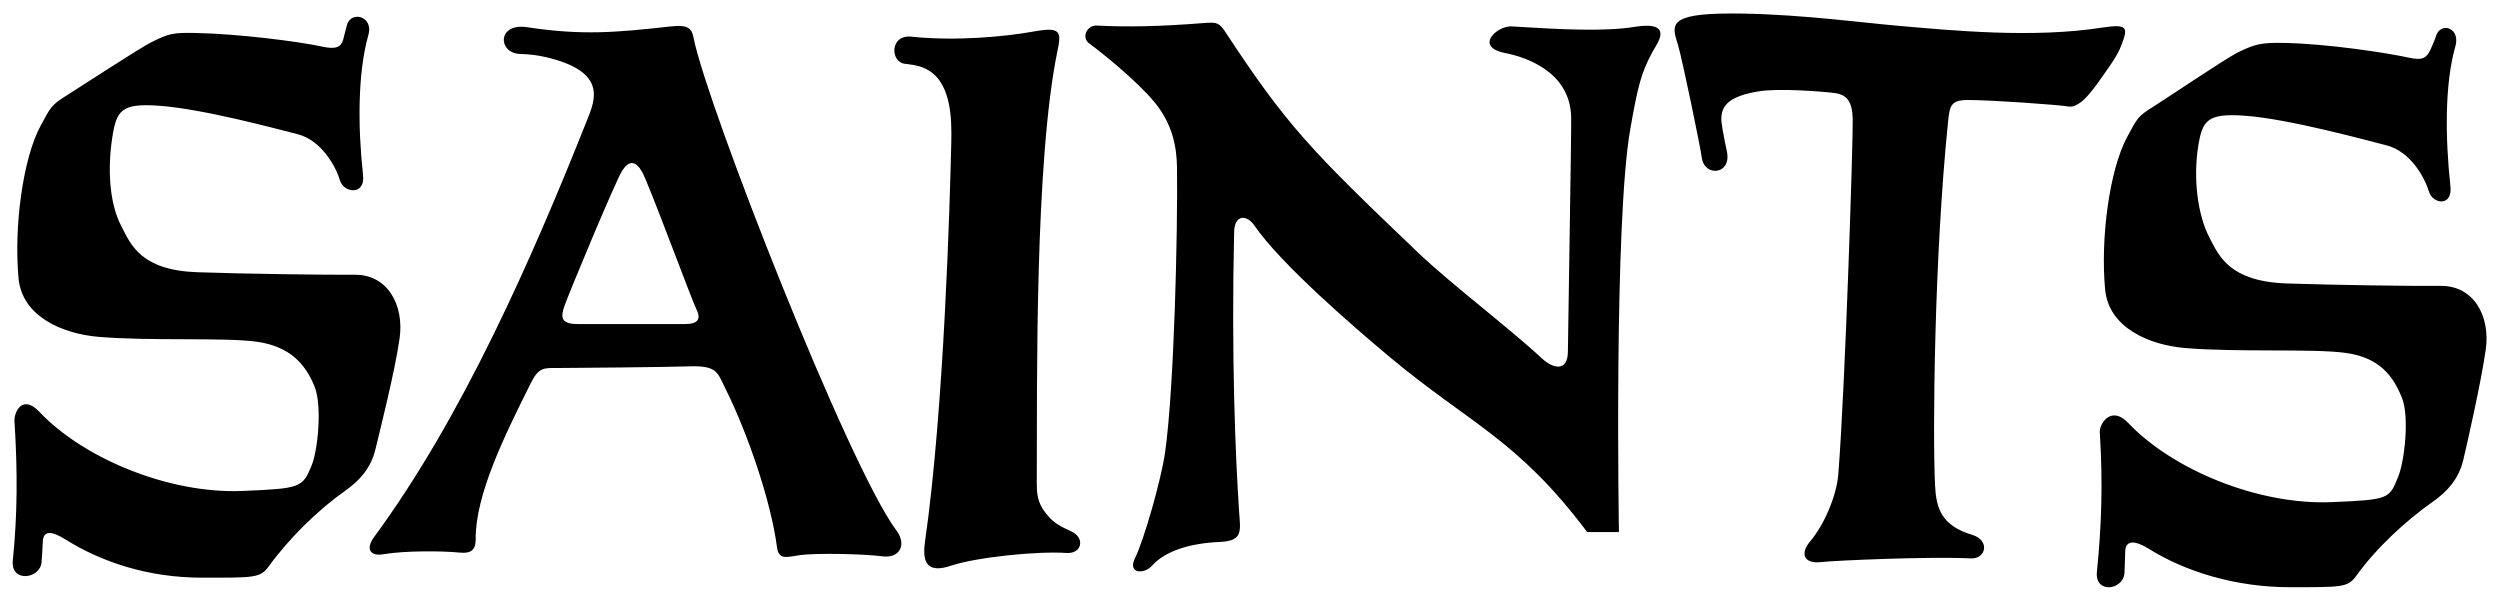
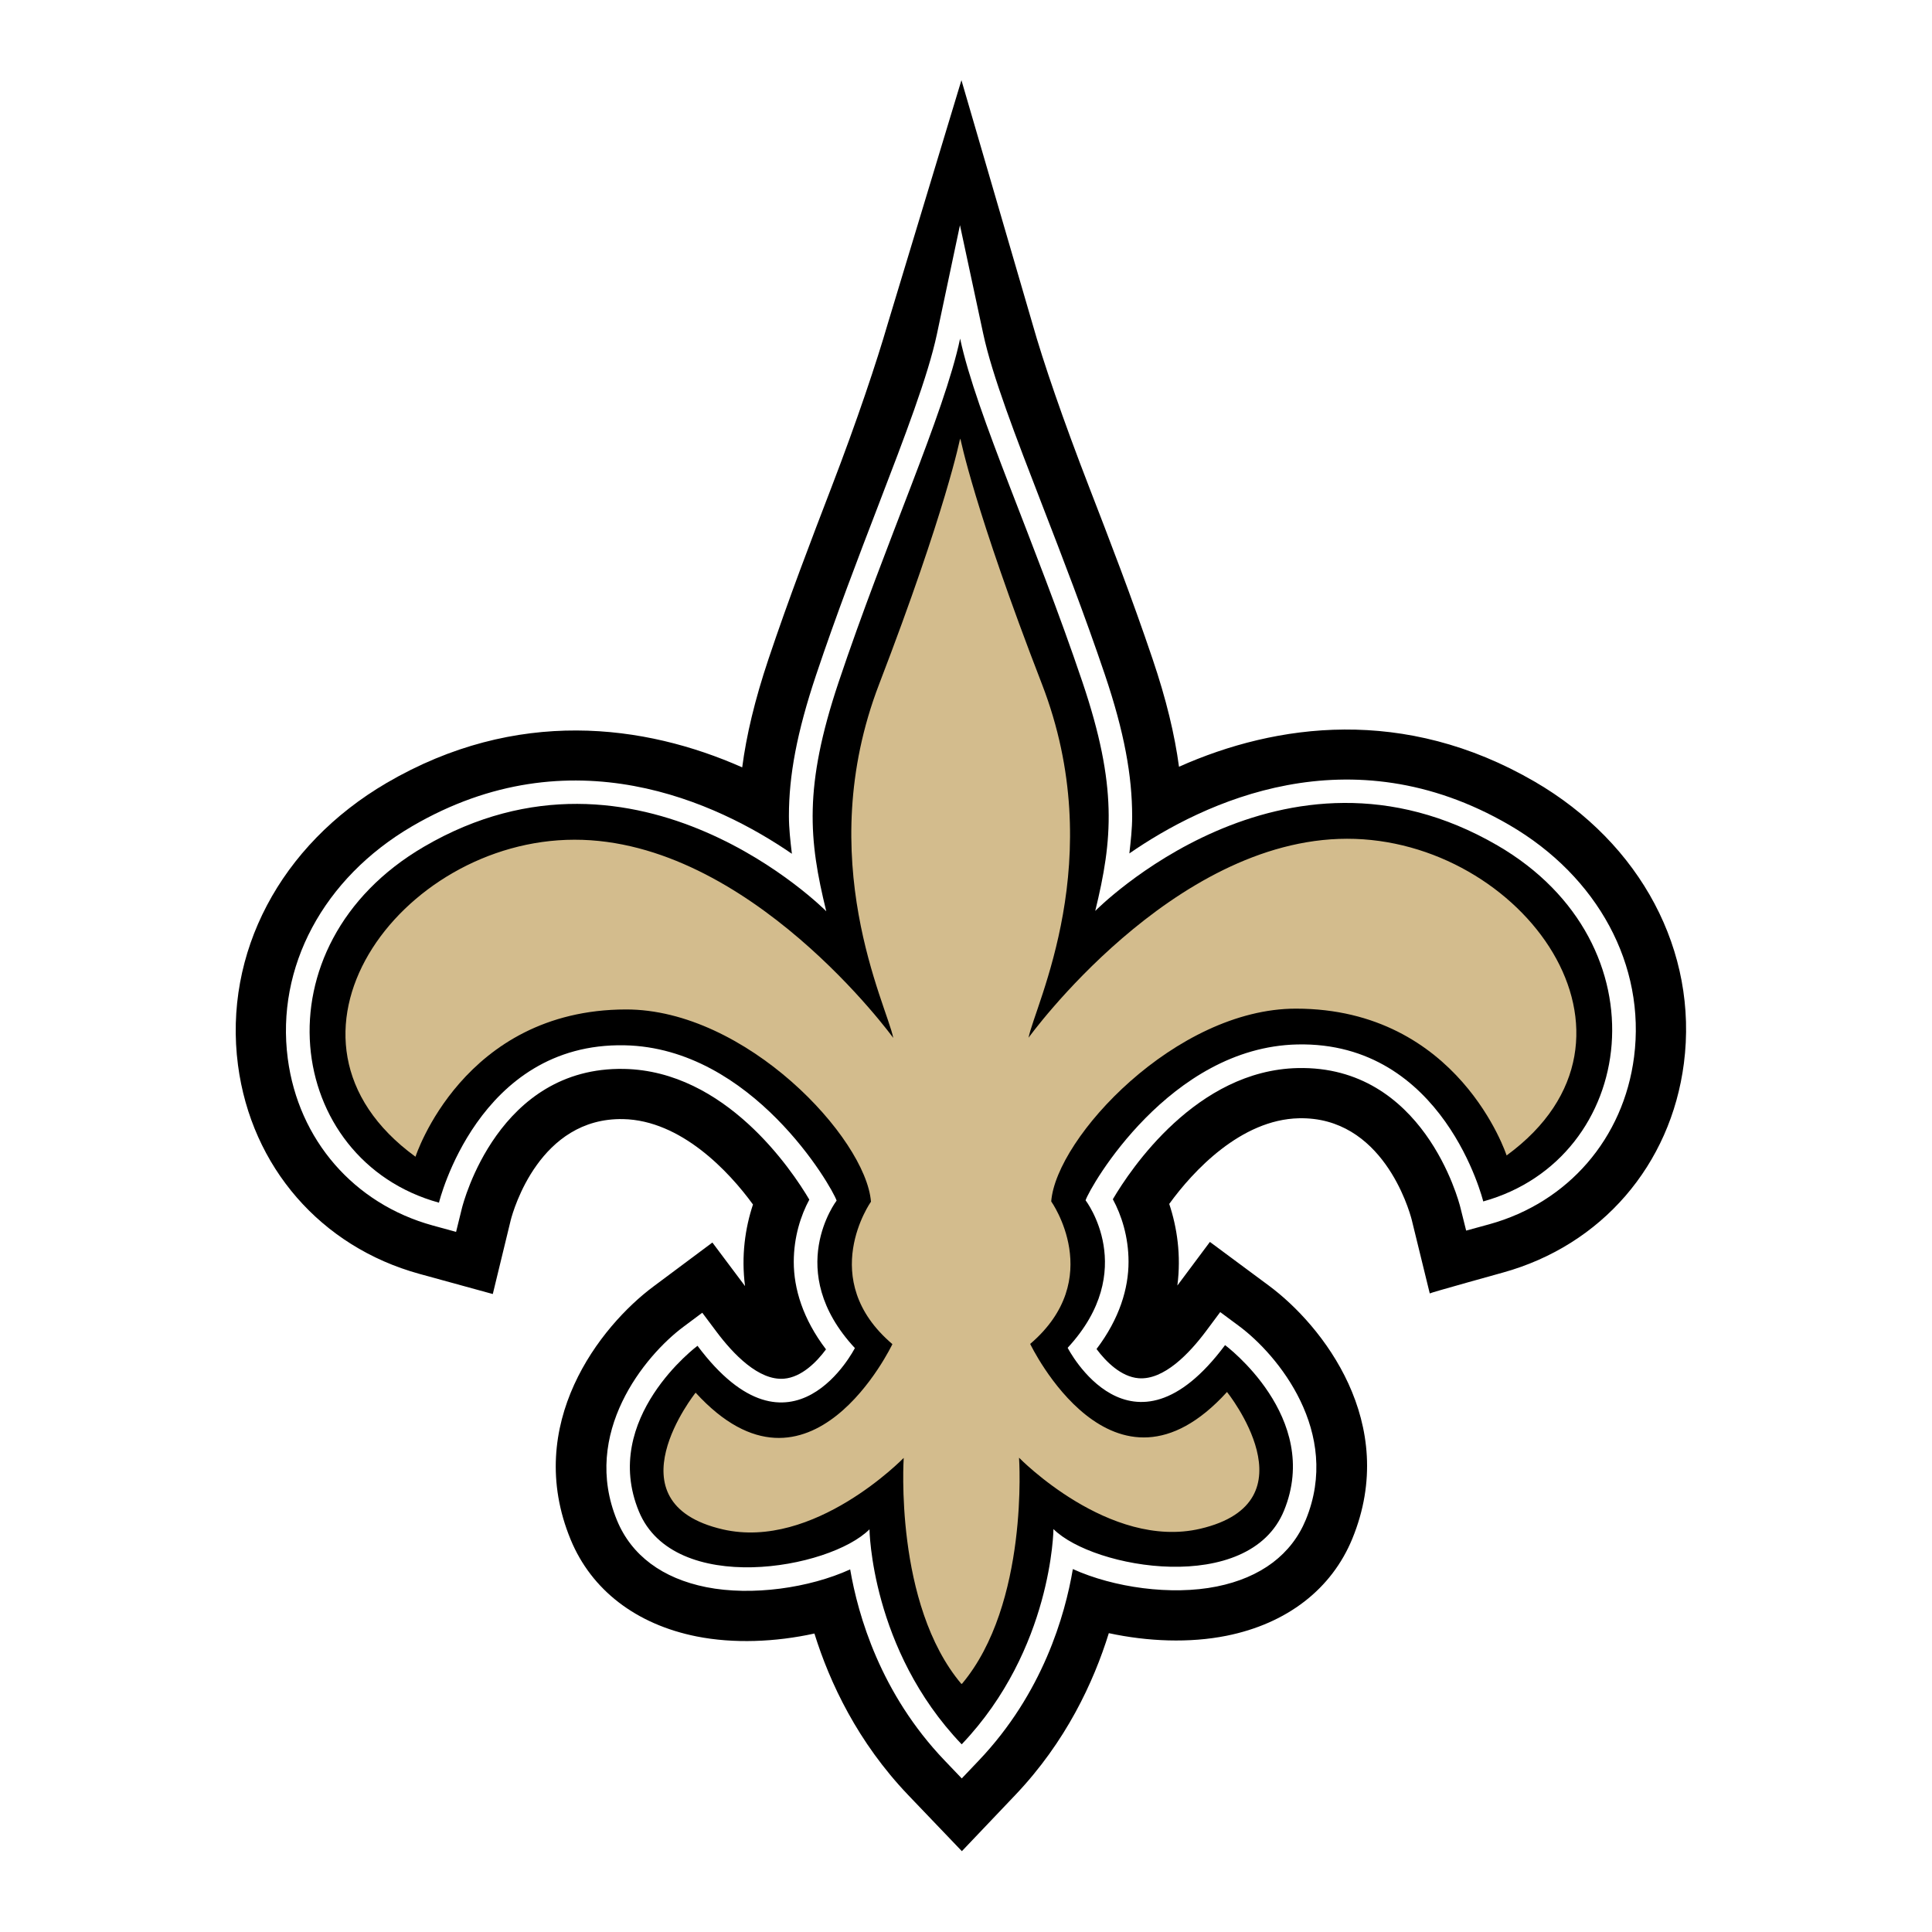
- <svg xmlns="http://www.w3.org/2000/svg" xml:space="preserve" height="45.969" viewBox="0 0 191.574 45.969" width="191.57" version="1.1">
-   <g transform="matrix(1.25 0 0 -1.25 -284.36 518.91)">
-     <path d="m133.62 1.043c-0.64-0.011-1.27-0.01-1.88 0.006-4.06 0.105-3.56 1.058-3.15 2.426 0.34 1.163 1.7 7.747 1.82 8.63 0.21 1.458 2.25 1.296 1.93-0.441-0.11-0.553-0.32-1.479-0.42-2.266-0.16-1.395 0.73-2.043 2.84-2.396 1.51-0.251 4.79 0 5.8 0.127 1.01 0.125 1.38 0.694 1.41 2.018 0.04 1.266-0.56 20.256-1.1 27.152-0.13 1.741-1.12 3.969-2.17 5.198-0.73 0.856-0.56 1.734 0.85 1.576 1.13-0.123 8.28-0.438 11.47-0.281 1.18 0.058 1.48-1.391 0.12-1.799-2.39-0.712-2.78-2.069-2.86-3.81-0.19-3.812-0.07-17.486 1-27.881 0.12-1.163 0.19-1.637 1.51-1.637 1.9 0 6.97 0.378 7.53 0.475 0.5 0.083 0.62 0.014 1.01-0.223 0.47-0.283 1.14-1.114 1.99-2.363 0.21-0.311 0.9-1.212 1.21-2.019 0.54-1.406 0.59-1.729-1.47-1.414-5.3 0.823-11.46 0.221-15.78-0.158-2.27-0.196-7.18-0.843-11.66-0.918zm-106.26 0.246c-0.328 0.007-0.647 0.201-0.771 0.609-0.076 0.254-0.209 0.812-0.283 1.104-0.168 0.667-0.647 0.785-1.639 0.568-1.689-0.374-6.338-0.978-9.703-1.041-1.692-0.03-2.003 0.022-3.402 0.725-0.86 0.432-5.45 3.433-6.457 4.062-1.193 0.748-1.211 0.884-1.986 2.303-1.374 2.524-2.068 7.797-1.699 11.719 0.278 2.963 3.453 4.244 6.08 4.471 3.969 0.347 9.638 0.031 12.158 0.377 2.576 0.355 3.757 1.736 4.444 3.435 0.597 1.479 0.249 4.903-0.223 6.047-0.702 1.709-0.85 1.771-5.291 1.955-5.685 0.239-12.23-2.525-15.562-6.051-1.346-1.423-1.961 0.07-1.92 0.698 0.251 3.967 0.223 7.208-0.127 10.677-0.178 1.739 2.11 1.422 2.205 0.125 0.027-0.386 0.062-0.808 0.094-1.576 0.037-0.834 0.637-0.84 1.732-0.158 2.755 1.725 6.318 2.932 10.492 2.932 4.005 0 4.445 0.029 5.102-0.883 1.558-2.15 3.773-4.317 5.828-5.764 1.108-0.78 1.985-1.733 2.332-3.18 0.24-1.012 1.512-6.021 1.859-8.541 0.345-2.521-0.914-4.881-3.465-4.847-1.909 0.02-8.506-0.065-12.035-0.192-4.351-0.15-5.1-2.121-5.828-3.529-0.968-1.86-1.042-4.542-0.693-6.803 0.322-2.09 0.71-2.624 3.558-2.428 3.402 0.237 9.106 1.798 10.617 2.174 1.876 0.473 2.958 2.5 3.278 3.563 0.282 0.946 1.934 1.169 1.763-0.41-0.404-3.722-0.419-7.818 0.407-10.744 0.256-0.902-0.316-1.409-0.864-1.397zm65.45 0.451c-0.172-0.002-0.378 0.013-0.635 0.033-3.18 0.252-5.764 0.314-8.127 0.188-0.757-0.039-1.223 0.921-0.566 1.387 0.846 0.603 3.614 2.829 4.976 4.475 1.344 1.623 1.711 3.343 1.733 5.008 0.062 4.837-0.212 16.885-0.913 21.834-0.303 2.134-1.639 6.772-2.3 8.092-0.606 1.217 0.682 1.275 1.293 0.599 1.039-1.15 2.904-1.724 5.228-1.828 1.798-0.076 1.544-0.89 1.447-2.359-0.279-4.252-0.598-11.815-0.377-21.393 0.031-1.357 0.975-1.333 1.543-0.502 2.021 2.949 7.613 7.773 10.333 10.047 6.2 5.186 9.8 6.301 15.18 13.453h2.43s-0.4-23.769 0.88-30.937c0.55-3.053 0.77-4.322 1.95-6.301 0.45-0.747 0.9-1.876-1.6-1.479-2.36 0.377-5.61 0.207-9.45-0.031-1.1-0.068-2.93 1.573-0.47 2.047 1.59 0.311 4.94 1.442 5.03 4.885 0.03 1.007-0.25 16.946-0.25 17.955 0 1.625-1.15 1.345-2.01 0.537-2.45-2.283-6.98-5.712-9.45-8.07-8.21-7.835-10.069-9.739-14.778-16.912-0.377-0.574-0.583-0.722-1.097-0.727zm-40.557 0.262c-0.217-0.022-0.492-0.015-0.84 0.023-4.179 0.465-6.789 0.706-11.025 0.062-2.299-0.349-2.262 1.99-0.535 2.049 0.668 0.024 1.264 0.074 2.013 0.254 4.682 1.107 3.739 3.259 3.119 4.816-4.276 10.749-9.588 22.796-16.316 31.943-0.712 0.97-0.241 1.484 0.691 1.327 1.671-0.285 4.507-0.264 5.891-0.127 0.862 0.086 1.202-0.235 1.197-1.012-0.028-3.41 2.187-7.895 4.221-11.969 0.63-1.259 1.02-1.166 2.111-1.166 1.009 0 8.566-0.071 9.954-0.125 2.232-0.086 2.233 0.461 2.835 1.668 1.708 3.419 3.504 8.639 3.969 12.192 0.136 1.027 0.771 0.735 1.797 0.599 1.198-0.159 4.819-0.097 6.268 0.096 1.396 0.181 1.861-0.943 1.103-1.955-3.688-4.917-14.519-32.557-15.56-37.772-0.103-0.509-0.242-0.837-0.893-0.904zm135.14 0.144c-0.3 0.007-0.6 0.203-0.72 0.611-0.08 0.256-0.31 0.795-0.44 1.072-0.3 0.631-0.62 0.818-1.61 0.598-1.69-0.371-6.21-1.07-9.58-1.135-1.69-0.032-2.22 0.055-3.62 0.758-0.86 0.432-5.42 3.496-6.42 4.127-1.2 0.745-1.22 0.882-1.99 2.299-1.37 2.521-2.07 7.8-1.7 11.718 0.28 2.964 3.45 4.243 6.08 4.473 3.97 0.345 9.83 0.032 12.35 0.377 2.57 0.354 3.63 1.734 4.31 3.434 0.6 1.484 0.19 4.903-0.28 6.05-0.7 1.708-0.66 1.766-5.1 1.953-5.69 0.236-12.23-2.528-15.57-6.048-1.34-1.426-2.24 0.065-2.2 0.691 0.25 3.969 0.13 7.213-0.22 10.68-0.18 1.738 2.01 1.421 2.11 0.127 0.03-0.386 0.03-0.935 0.06-1.703 0.04-0.837 0.73-0.844 1.83-0.157 2.76 1.722 6.6 2.928 10.77 2.928 4.01 0 4.45 0.03 5.11-0.879 1.55-2.153 3.8-4.223 5.86-5.67 1.11-0.78 1.98-1.733 2.33-3.181 0.24-1.011 1.38-5.986 1.73-8.504 0.35-2.527-0.91-4.886-3.47-4.856-1.9 0.024-8.28-0.064-11.81-0.187-4.35-0.158-5.16-2.092-5.89-3.498-0.97-1.864-1.23-4.668-0.88-6.932 0.32-2.089 0.71-2.622 3.56-2.424 3.4 0.237 9.36 1.892 10.87 2.268 1.87 0.474 2.95 2.497 3.27 3.56 0.29 0.943 1.81 1.167 1.64-0.412-0.4-3.722-0.45-7.816 0.38-10.74 0.25-0.902-0.26-1.41-0.76-1.399zm-106.97 0.135c-0.279-0.008-0.648 0.033-1.133 0.121-2.363 0.433-6.163 0.76-9.451 0.41-1.667-0.173-1.636 1.939-0.504 2.078 0.411 0.052 0.92 0.096 1.449 0.316 2.112 0.882 2.152 3.816 2.11 5.703-0.104 4.5-0.547 20.405-2.016 30.617-0.261 1.804 0.366 2.368 1.984 1.828 1.969-0.653 6.578-1.132 8.883-0.978 1.143 0.076 1.449-1.162 0.317-1.668-1.136-0.504-1.451-0.788-1.955-1.418-0.644-0.802-0.664-1.584-0.661-2.33 0.033-7.281-0.18-24.679 1.608-33.174 0.213-1.008 0.204-1.481-0.631-1.506zm-31.975 10.219c0.252 0.016 0.504 0.236 0.756 0.678 0.505 0.882 3.781 9.766 4.158 10.519 0.378 0.755 0.128 1.137-0.88 1.137h-8.223c-1.386 0-1.26-0.63-1.008-1.387 0.251-0.756 3.937-9.638 4.441-10.394 0.253-0.379 0.505-0.569 0.756-0.553z" transform="matrix(.8 0 0 -.8 227.49 415.13)" />
+ <svg xmlns="http://www.w3.org/2000/svg" width="500" height="500" viewBox="0 0 500 500">
+   <g fill="none">
+     <path d="M0 0h500v500h-500z" />
+     <path fill="#000" d="M397.158 202.281c-33.703-19.594-66.876-15.06-92.034-3.846-1.11-8.276-3.268-17.36-6.872-27.99-5.335-15.81-11.183-30.92-16.336-44.255-6.776-17.513-11.933-32.519-14.762-42.556l-18.336-62.879-19.036 62.921c-2.908 9.996-7.928 25.08-14.667 42.61-5.124 13.344-10.931 28.47-16.232 44.28-3.562 10.646-5.716 19.739-6.801 28.027-25.187-11.164-58.377-15.632-92.034 4.036-27.515 16.1-42.248 44.073-38.458 73.016 3.459 26.332 21.455 47.02 46.953 54.032l18.991 5.217 4.647-19.142c.667-2.598 7.518-26.564 29.089-26.129 14.965.311 27.387 13.543 33.6 22.101-2.009 6.05-3.077 13.303-2.054 21.114l-8.45-11.272-15.28 11.396c-13.76 10.253-33.74 35.594-21.393 65.503 5.385 13.042 16.961 21.927 32.593 25.043 9.56 1.902 20.42 1.459 30.485-.754 3.96 12.718 11.179 28.106 24.309 41.848l13.851 14.48 13.805-14.513c13.105-13.775 20.279-29.187 24.226-41.91 10.069 2.176 20.921 2.598 30.481.671 15.623-3.141 27.175-12.06 32.535-25.114 12.281-29.942-7.774-55.238-21.546-65.457l-15.309-11.351-8.421 11.285c1.011-7.812-.083-15.056-2.104-21.119 6.196-8.562 18.585-21.827 33.546-22.167 21.575-.485 28.472 23.464 29.193 26.199l4.685 19.134c-.029-.145 18.945-5.404 18.945-5.404 25.494-7.062 43.428-27.803 46.825-54.152 3.724-28.935-11.08-56.879-38.632-72.904" />
+     <path fill="#FFFFFE" d="M242.497 86.365c-2.324 10.949-8.313 26.531-15.251 44.587-5.082 13.22-10.835 28.201-16.042 43.742-4.995 14.931-7.033 26.058-7.033 36.435 0 3.319.381 6.564.77 9.826-19.206-13.195-57.051-31.235-98.326-7.099-22.926 13.415-35.24 36.431-32.142 60.09 2.759 21.044 17.131 37.604 37.514 43.207l6.047 1.658 1.504-6.108c.377-1.496 9.456-36.721 41.991-36.067 26.185.526 43.3 25.996 47.923 33.825-2.199 4.07-4.026 9.681-4.026 16.121 0 6.904 2.348 14.757 8.342 22.631-2.39 3.241-6.304 7.215-10.873 7.592-6.515.535-13.109-6.328-17.492-12.188l-3.657-4.882-4.892 3.651c-10.007 7.464-26.484 27.538-17.16 50.119 3.732 9.026 11.726 14.989 23.12 17.256 11.78 2.337 26.649.211 37.211-4.604 2.046 11.923 7.841 32.101 24.446 49.461l4.432 4.637 4.419-4.646c16.564-17.41 22.313-37.604 24.33-49.535 10.579 4.791 25.469 6.888 37.249 4.509 11.374-2.292 19.351-8.28 23.054-17.306 9.257-22.598-7.244-42.639-17.268-50.078l-4.896-3.634-3.649 4.898c-4.374 5.86-10.955 12.747-17.475 12.221-4.564-.373-8.487-4.331-10.885-7.559 5.952-7.861 8.284-15.686 8.284-22.573 0-6.477-1.843-12.109-4.063-16.191 4.606-7.832 21.671-33.36 47.844-33.945 32.531-.729 41.701 34.479 42.074 35.98l1.52 6.084 6.047-1.658c20.362-5.648 34.697-22.233 37.406-43.286 3.048-23.667-9.315-46.663-32.27-60.02-41.358-24.061-79.186-5.893-98.347 7.352.356-3.174.725-6.324.725-9.561 0-10.489-2.025-21.798-7.062-36.713-5.24-15.512-11.026-30.468-16.133-43.667-6.983-18.044-13.006-33.626-15.354-44.575l-6.014-28.073-5.944 28.085" />
+     <path fill="#000" d="M248.929 451.386c23.423-24.616 23.704-55.664 23.704-55.664 10.363 10.336 50.636 17.248 59.665-4.766 9.903-24.169-15.251-42.842-15.251-42.842-24.38 32.697-40.736.696-40.736.696 18.564-20.074 4.635-38.172 4.635-38.172 1.214-3.634 21.803-39.597 54.769-40.335 37.994-.858 48.146 40.625 48.146 40.625 39.842-11.048 47.537-66.622 3.695-92.121-55.635-32.366-104.108 16.941-104.108 16.941 4.511-18.454 5.795-32.246-3.301-59.195-12.331-36.539-27.445-69.187-31.669-88.917-4.188 19.734-19.235 52.436-31.475 89-9.025 26.974-7.7 40.766-3.164 59.203 0 0-48.585-49.187-104.141-16.697-43.789 25.607-35.961 81.151 3.906 92.108 0 0 10.053-41.504 48.051-40.729 32.974.655 53.638 36.568 54.86 40.194 0 0-13.888 18.139 4.726 38.164 0 0-16.29 32.055-40.732-.588 0 0-25.129 18.727-15.16 42.871 9.087 21.993 49.335 14.985 59.673 4.625 0 0 .356 31.048 23.825 55.606" />
+     <path fill="#D3BC8D" d="M348.589 217.071c-45.276.046-82.4 51.491-82.4 51.491 1.611-8.417 20.967-46.29 3.45-91.557-17.516-45.263-21.091-63.497-21.091-63.497l-.083.518v-.506s-3.541 18.238-20.95 63.551c-17.413 45.308 2.038 83.14 3.661 91.54 0 0-37.245-51.35-82.52-51.292-45.268.05-82.959 51.599-41.126 82.042 0 0 12.244-38.035 54.438-38.114 31.032-.066 62.121 33.24 63.438 49.747 0 0-14.207 20.07 5.546 36.866 0 0-21.339 44.914-50.925 12.561 0 0-22.752 28.479 7 35.375 23.605 5.462 46.854-18.495 46.854-18.495s-2.535 37.844 14.948 58.528v-.186l.087.178c17.438-20.721 14.812-58.569 14.812-58.569s23.307 23.908 46.912 18.383c29.731-6.962 6.909-35.391 6.909-35.391-29.503 32.42-50.938-12.437-50.938-12.437 19.699-16.846 5.443-36.879 5.443-36.879 1.276-16.494 32.278-49.883 63.322-49.892 42.202 0 54.533 37.994 54.533 37.994 41.763-30.538 3.947-82.017-41.32-81.959" />
  </g>
</svg>
